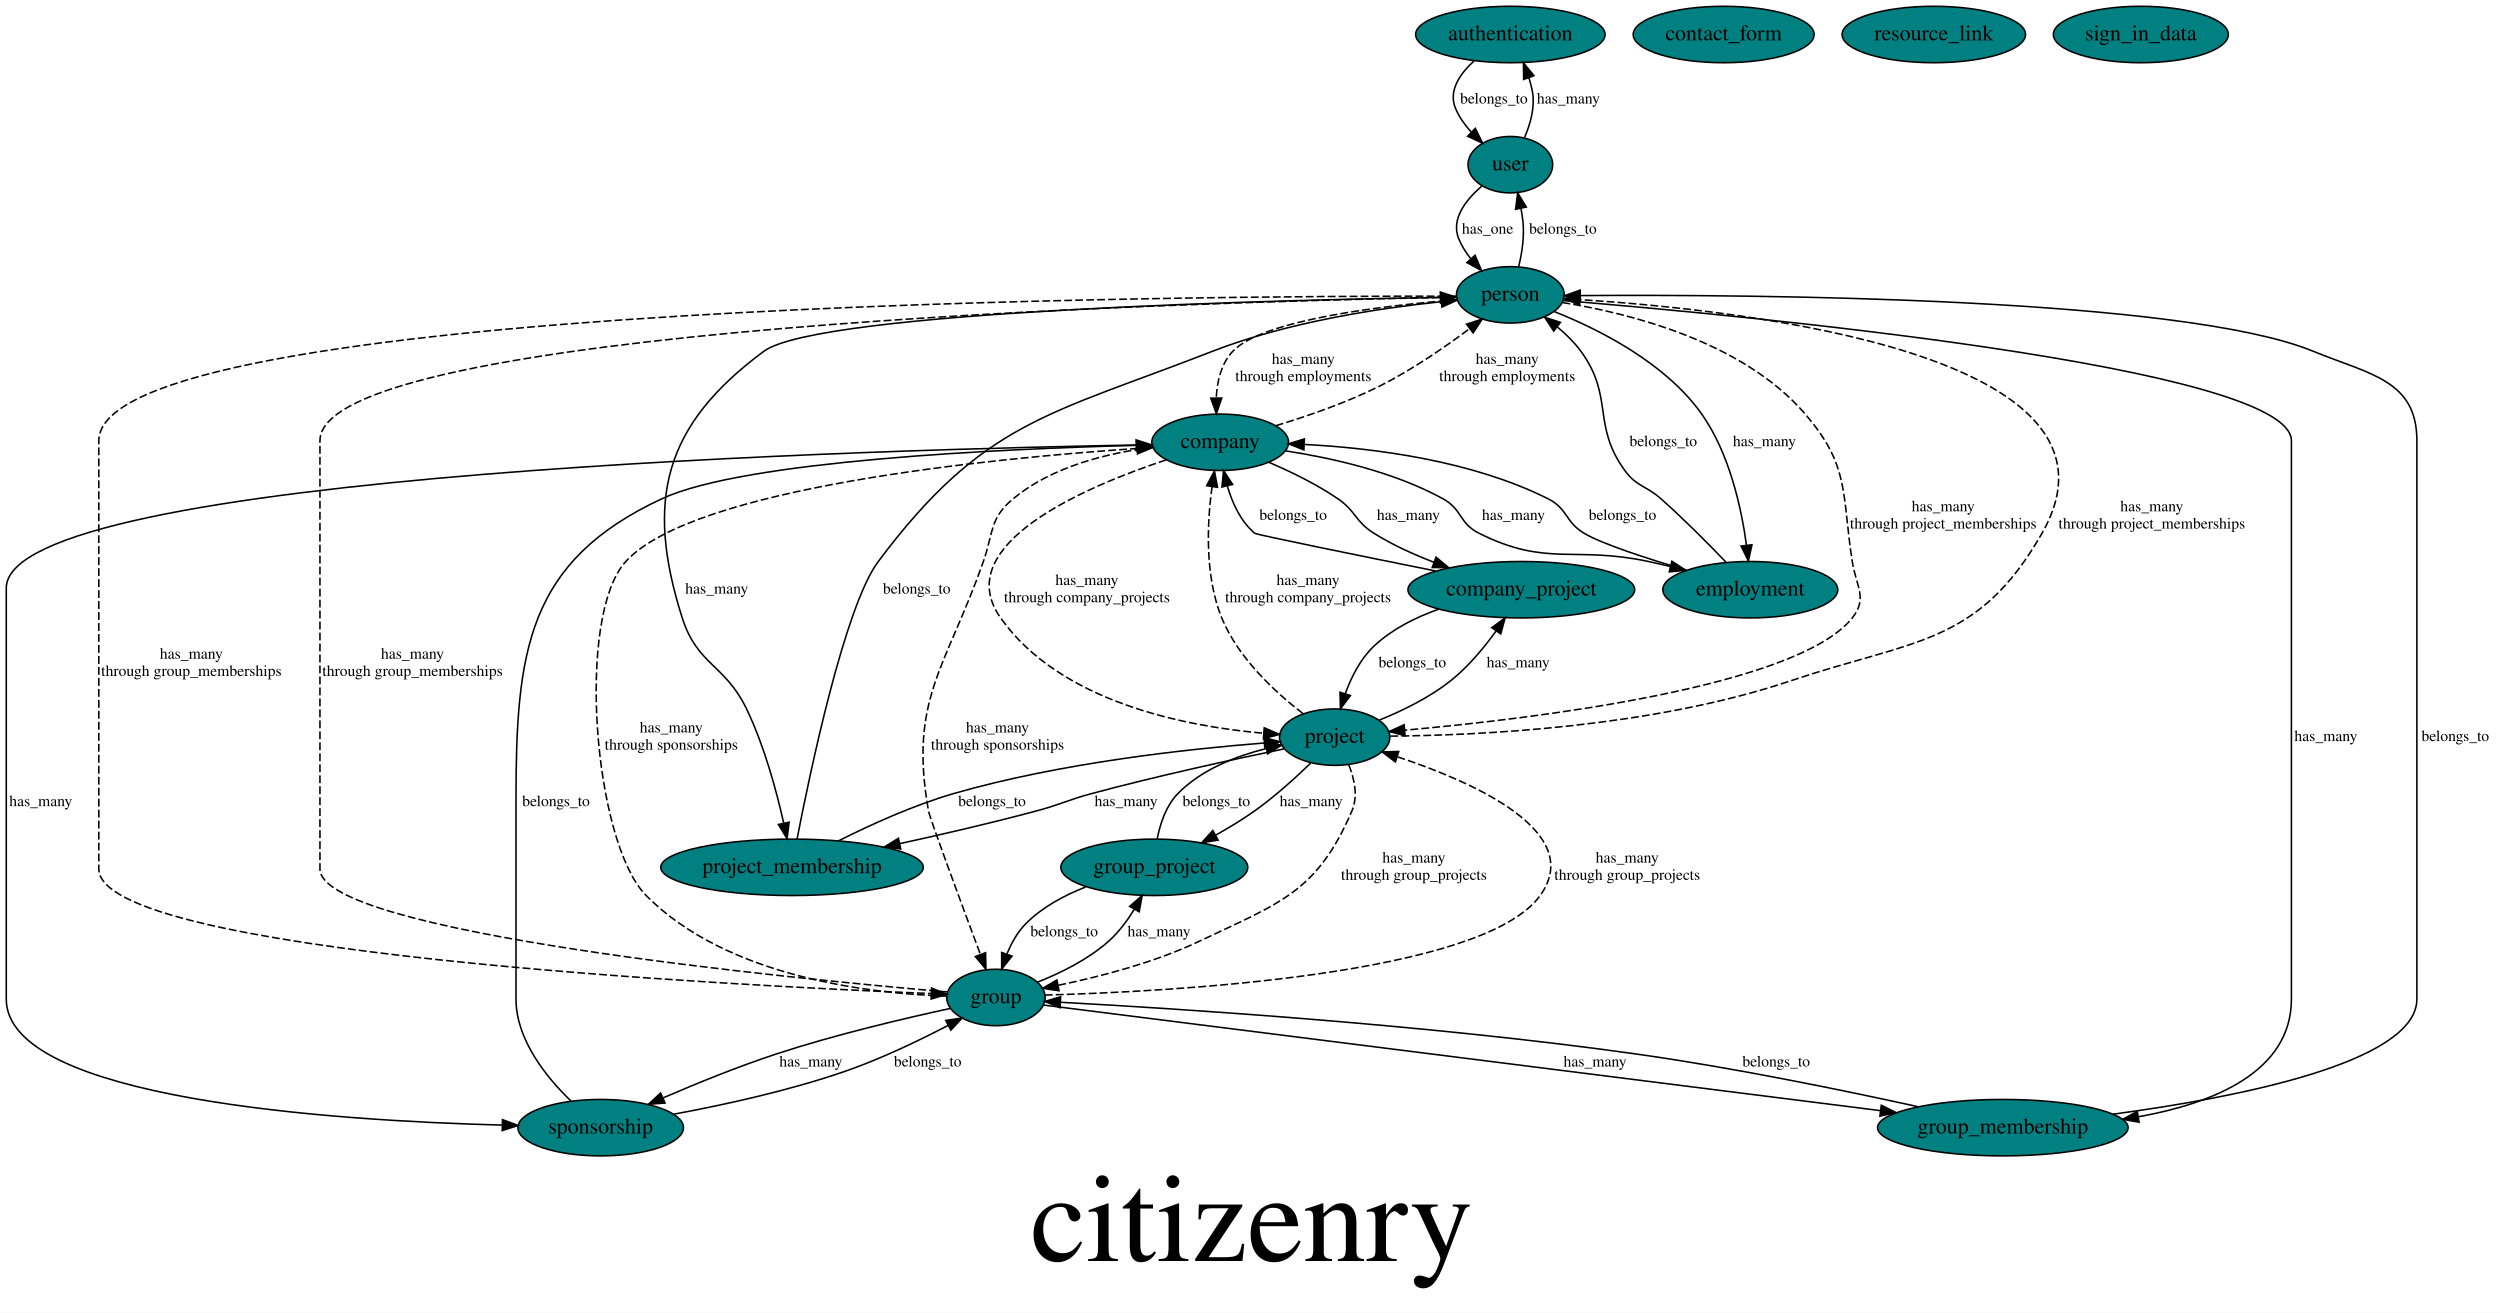
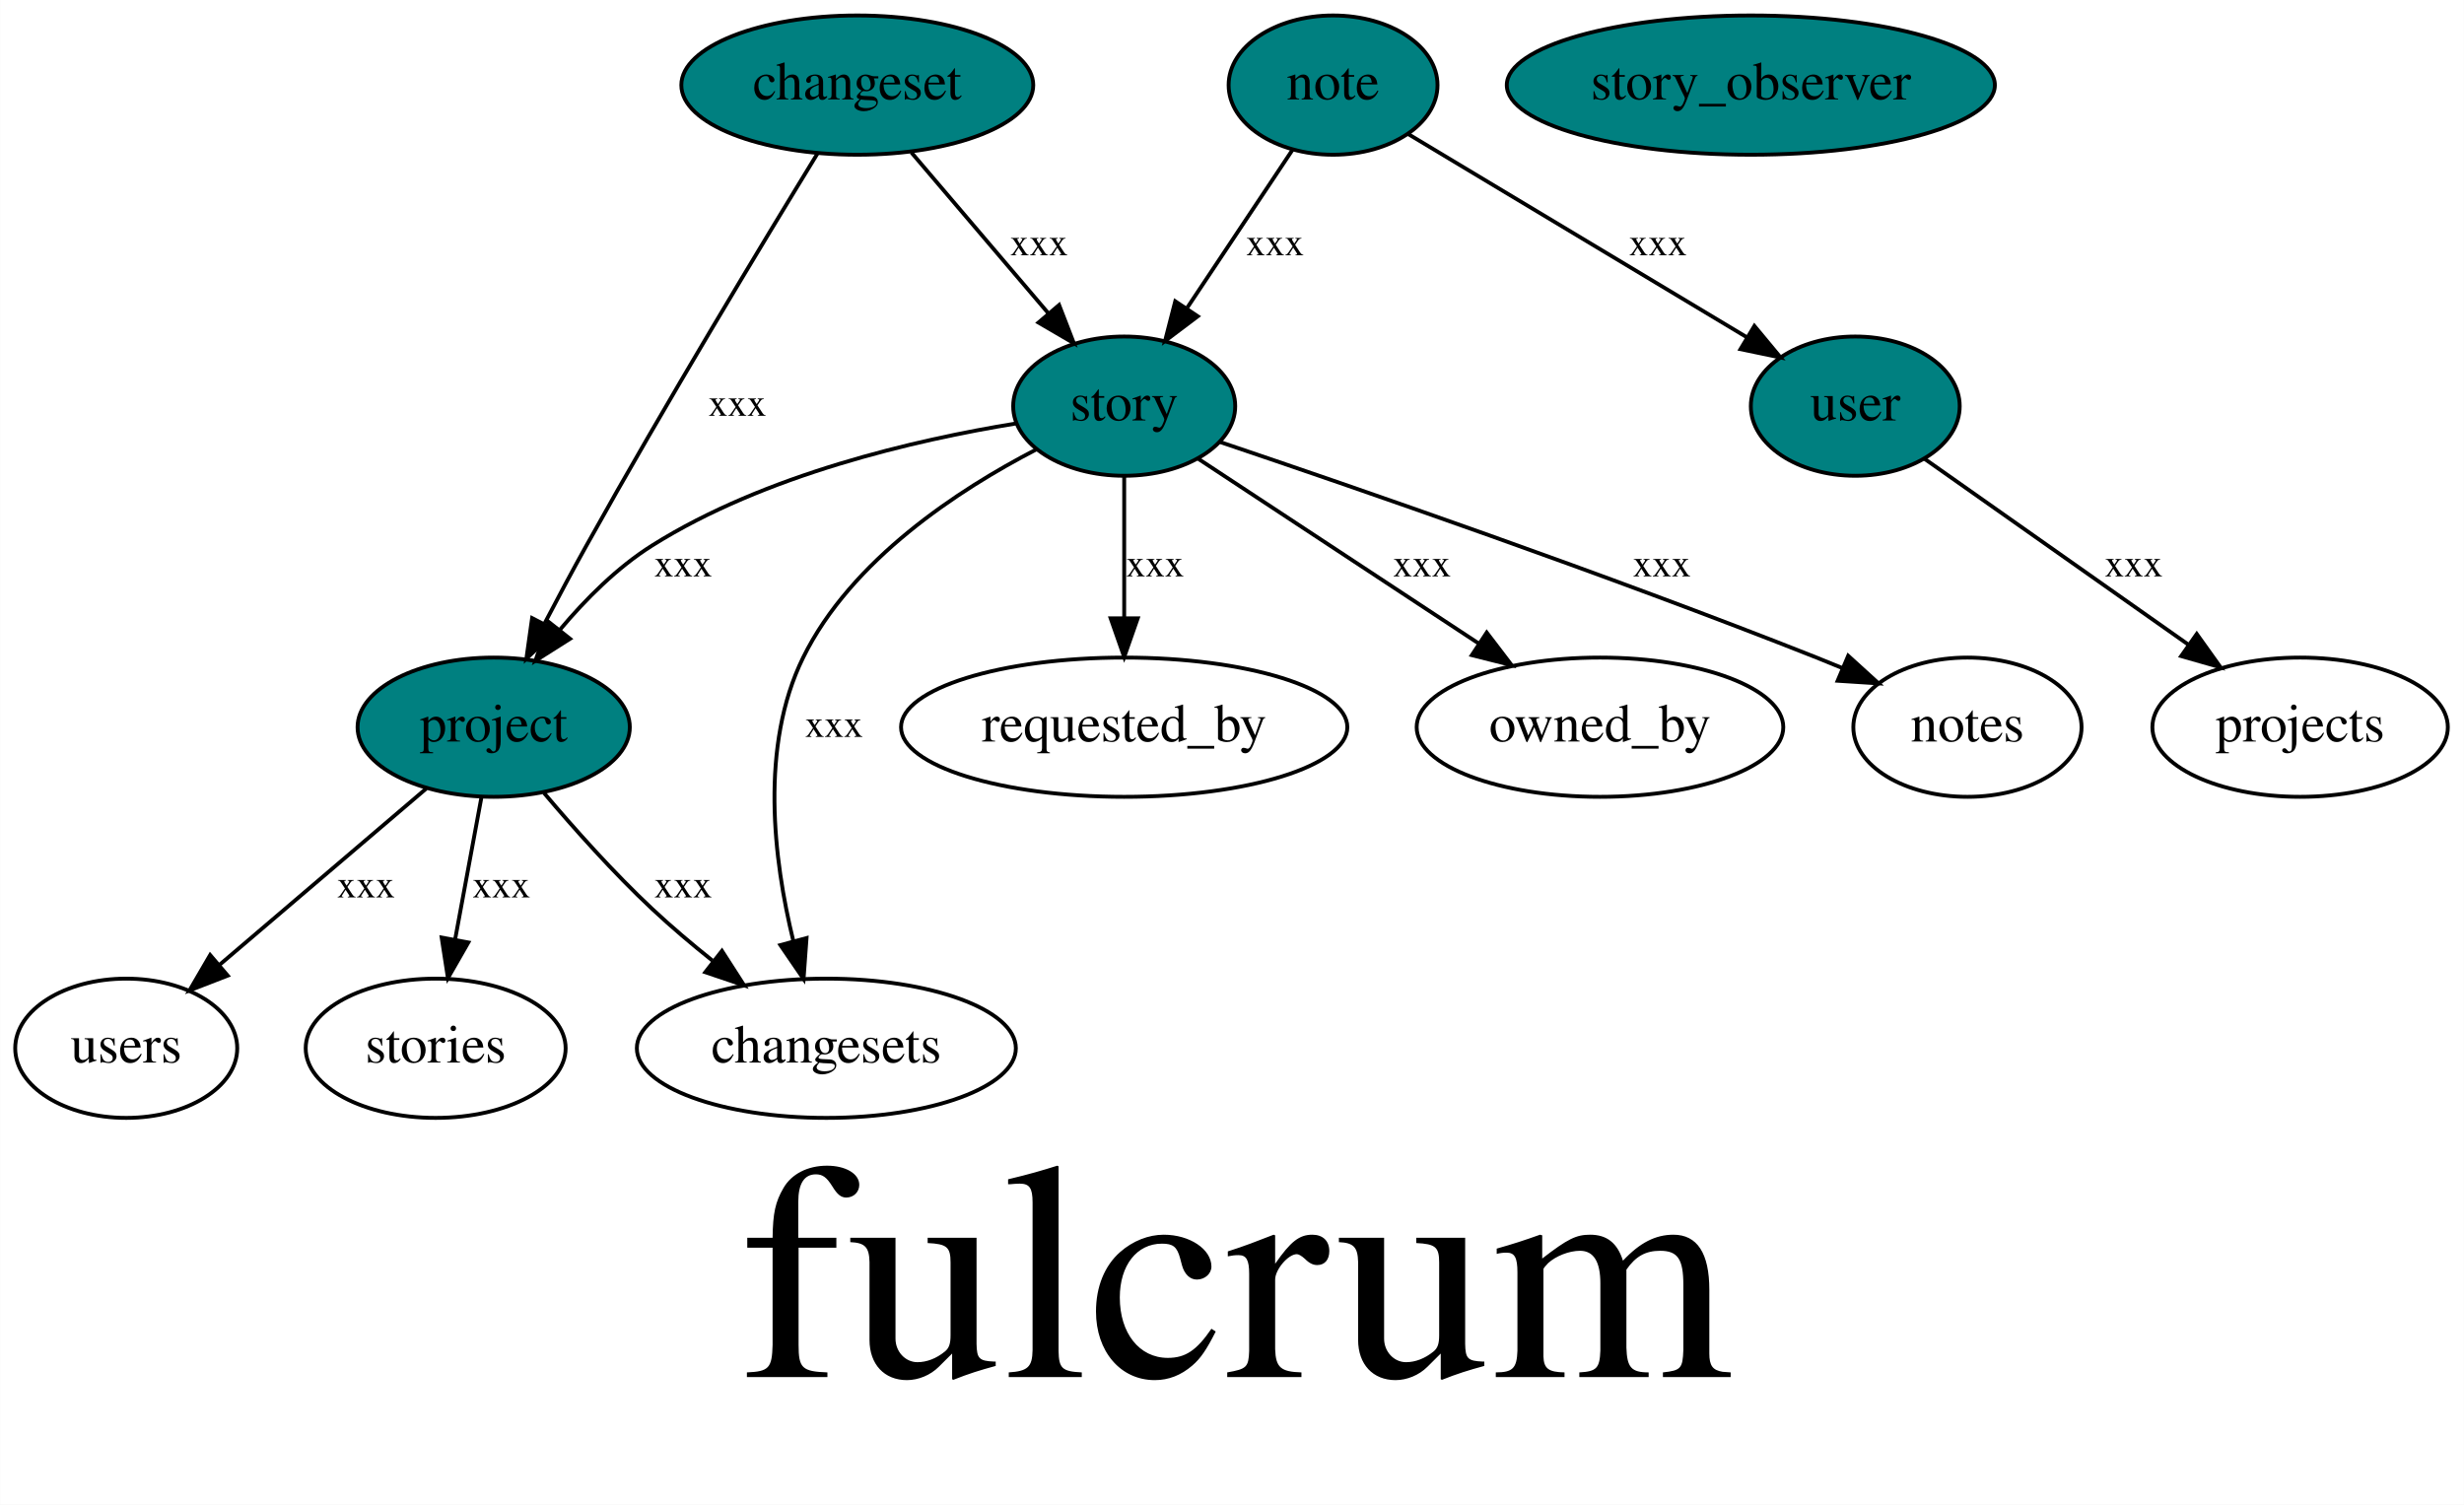
- <svg xmlns="http://www.w3.org/2000/svg" width="1594pt" height="837pt" viewBox="0.00 0.00 1594.00 837.00">
-   <g id="graph0" class="graph" transform="scale(1 1) rotate(0) translate(4 833)">
-     <polygon fill="white" stroke="transparent" points="-4,4 -4,-833 1590,-833 1590,4 -4,4" />
-     <text text-anchor="start" x="649" y="-29" font-family="Times,serif" font-size="14.00"> </text>
-     <text text-anchor="start" x="653" y="-29" font-family="Times,serif" font-size="80.00">citizenry</text>
-     <text text-anchor="start" x="933" y="-29" font-family="Times,serif" font-size="14.00"> </text>
+ <svg xmlns="http://www.w3.org/2000/svg" width="637pt" height="389pt" viewBox="0.00 0.00 636.94 389.00">
+   <g id="graph0" class="graph" transform="scale(1 1) rotate(0) translate(4 385)">
+     <polygon fill="white" stroke="transparent" points="-4,4 -4,-385 632.94,-385 632.94,4 -4,4" />
+     <text text-anchor="start" x="183.47" y="-29" font-family="Times,serif" font-size="14.00"> </text>
+     <text text-anchor="start" x="187.47" y="-29" font-family="Times,serif" font-size="80.00">fulcrum</text>
+     <text text-anchor="start" x="441.47" y="-29" font-family="Times,serif" font-size="14.00"> </text>
    <g id="node1" class="node">
-       <ellipse fill="teal" stroke="black" cx="959" cy="-811" rx="60.39" ry="18" />
-       <text text-anchor="middle" x="959" y="-807.3" font-family="Times,serif" font-size="14.00">authentication</text>
+       <ellipse fill="teal" stroke="black" cx="217.6" cy="-363" rx="45.49" ry="18" />
+       <text text-anchor="middle" x="217.6" y="-359.3" font-family="Times,serif" font-size="14.00">changeset</text>
    </g>
-     <g id="node15" class="node">
-       <ellipse fill="teal" stroke="black" cx="959" cy="-728" rx="27" ry="18" />
-       <text text-anchor="middle" x="959" y="-724.3" font-family="Times,serif" font-size="14.00">user</text>
+     <g id="node3" class="node">
+       <ellipse fill="teal" stroke="black" cx="123.6" cy="-197" rx="35.19" ry="18" />
+       <text text-anchor="middle" x="123.6" y="-193.3" font-family="Times,serif" font-size="14.00">project</text>
    </g>
    <g id="edge1" class="edge">
-       <path fill="none" stroke="black" d="M935.96,-794.27C926.79,-785.93 919.39,-775.13 924,-764 926.32,-758.41 930.01,-753.24 934.15,-748.69" />
-       <polygon fill="black" stroke="black" points="936.65,-751.14 941.36,-741.65 931.76,-746.13 936.65,-751.14" />
-       <text text-anchor="middle" x="948.5" y="-767" font-family="Times,serif" font-size="10.00">belongs_to </text>
+       <path fill="none" stroke="black" d="M207.34,-345.36C193.43,-322.66 168,-280.63 147.6,-244 144,-237.55 140.25,-230.51 136.81,-223.93" />
+       <polygon fill="black" stroke="black" points="139.75,-222 132.05,-214.72 133.53,-225.21 139.75,-222" />
+       <text text-anchor="middle" x="186.6" y="-277.5" font-family="Times,serif" font-size="10.00">xxx</text>
+     </g>
+     <g id="node4" class="node">
+       <ellipse fill="teal" stroke="black" cx="286.6" cy="-280" rx="28.7" ry="18" />
+       <text text-anchor="middle" x="286.6" y="-276.3" font-family="Times,serif" font-size="14.00">story</text>
+     </g>
+     <g id="edge2" class="edge">
+       <path fill="none" stroke="black" d="M231.56,-345.61C241.74,-333.66 255.66,-317.32 266.95,-304.06" />
+       <polygon fill="black" stroke="black" points="269.77,-306.15 273.59,-296.27 264.44,-301.61 269.77,-306.15" />
+       <text text-anchor="middle" x="264.6" y="-319" font-family="Times,serif" font-size="10.00">xxx</text>
    </g>
    <g id="node2" class="node">
-       <ellipse fill="teal" stroke="black" cx="774" cy="-551" rx="43.59" ry="18" />
-       <text text-anchor="middle" x="774" y="-547.3" font-family="Times,serif" font-size="14.00">company</text>
+       <ellipse fill="teal" stroke="black" cx="340.6" cy="-363" rx="27" ry="18" />
+       <text text-anchor="middle" x="340.6" y="-359.3" font-family="Times,serif" font-size="14.00">note</text>
    </g>
-     <g id="node3" class="node">
-       <ellipse fill="teal" stroke="black" cx="966" cy="-457" rx="72.29" ry="18" />
-       <text text-anchor="middle" x="966" y="-453.3" font-family="Times,serif" font-size="14.00">company_project</text>
+     <g id="edge4" class="edge">
+       <path fill="none" stroke="black" d="M330.19,-346.38C322.47,-334.8 311.79,-318.79 302.94,-305.51" />
+       <polygon fill="black" stroke="black" points="305.62,-303.23 297.16,-296.85 299.8,-307.11 305.62,-303.23" />
+       <text text-anchor="middle" x="325.6" y="-319" font-family="Times,serif" font-size="10.00">xxx</text>
    </g>
-     <g id="edge2" class="edge">
-       <path fill="none" stroke="black" d="M805.15,-538.18C819.13,-532.2 835.48,-524.25 849,-515 860.68,-507.01 860.01,-500.51 872,-493 883.76,-485.63 897.3,-479.46 910.38,-474.46" />
-       <polygon fill="black" stroke="black" points="911.59,-477.74 919.78,-471.02 909.19,-471.16 911.59,-477.74" />
-       <text text-anchor="middle" x="894" y="-501.5" font-family="Times,serif" font-size="10.00">has_many </text>
+     <g id="node6" class="node">
+       <ellipse fill="teal" stroke="black" cx="475.6" cy="-280" rx="27" ry="18" />
+       <text text-anchor="middle" x="475.6" y="-276.3" font-family="Times,serif" font-size="14.00">user</text>
+     </g>
+     <g id="edge3" class="edge">
+       <path fill="none" stroke="black" d="M359.94,-350.39C382.9,-336.62 421.36,-313.54 447.57,-297.81" />
+       <polygon fill="black" stroke="black" points="449.52,-300.73 456.29,-292.58 445.92,-294.73 449.52,-300.73" />
+       <text text-anchor="middle" x="424.6" y="-319" font-family="Times,serif" font-size="10.00">xxx</text>
+     </g>
+     <g id="node7" class="node">
+       <ellipse fill="none" stroke="black" cx="28.6" cy="-114" rx="28.7" ry="18" />
+       <text text-anchor="middle" x="28.6" y="-110.3" font-family="Times,serif" font-size="14.00">users</text>
+     </g>
+     <g id="edge5" class="edge">
+       <path fill="none" stroke="black" d="M106.17,-181.14C91.17,-168.35 69.36,-149.75 52.68,-135.53" />
+       <polygon fill="black" stroke="black" points="54.84,-132.78 44.96,-128.95 50.3,-138.1 54.84,-132.78" />
+       <text text-anchor="middle" x="90.6" y="-153" font-family="Times,serif" font-size="10.00">xxx</text>
+     </g>
+     <g id="node8" class="node">
+       <ellipse fill="none" stroke="black" cx="108.6" cy="-114" rx="33.6" ry="18" />
+       <text text-anchor="middle" x="108.6" y="-110.3" font-family="Times,serif" font-size="14.00">stories</text>
+     </g>
+     <g id="edge6" class="edge">
+       <path fill="none" stroke="black" d="M120.42,-178.82C118.45,-168.19 115.88,-154.31 113.64,-142.2" />
+       <polygon fill="black" stroke="black" points="117.04,-141.35 111.77,-132.15 110.15,-142.62 117.04,-141.35" />
+       <text text-anchor="middle" x="125.6" y="-153" font-family="Times,serif" font-size="10.00">xxx</text>
+     </g>
+     <g id="node9" class="node">
+       <ellipse fill="none" stroke="black" cx="209.6" cy="-114" rx="48.99" ry="18" />
+       <text text-anchor="middle" x="209.6" y="-110.3" font-family="Times,serif" font-size="14.00">changesets</text>
+     </g>
+     <g id="edge7" class="edge">
+       <path fill="none" stroke="black" d="M136.6,-180.01C144.35,-170.85 154.6,-159.35 164.6,-150 169.44,-145.47 174.82,-140.92 180.14,-136.67" />
+       <polygon fill="black" stroke="black" points="182.61,-139.18 188.34,-130.27 178.3,-133.66 182.61,-139.18" />
+       <text text-anchor="middle" x="172.6" y="-153" font-family="Times,serif" font-size="10.00">xxx</text>
+     </g>
+     <g id="edge8" class="edge">
+       <path fill="none" stroke="black" d="M258.62,-275.52C232.64,-271.29 193.7,-262.29 164.6,-244 155.59,-238.34 147.39,-230.13 140.74,-222.22" />
+       <polygon fill="black" stroke="black" points="143.34,-219.86 134.39,-214.19 137.84,-224.2 143.34,-219.86" />
+       <text text-anchor="middle" x="172.6" y="-236" font-family="Times,serif" font-size="10.00">xxx</text>
+     </g>
+     <g id="edge11" class="edge">
+       <path fill="none" stroke="black" d="M263.84,-268.79C243.84,-258.43 216.04,-240.31 203.6,-215 192.37,-192.17 195.93,-162.78 201.05,-141.78" />
+       <polygon fill="black" stroke="black" points="204.48,-142.49 203.71,-131.93 197.72,-140.67 204.48,-142.49" />
+       <text text-anchor="middle" x="211.6" y="-194.5" font-family="Times,serif" font-size="10.00">xxx</text>
+     </g>
+     <g id="node10" class="node">
+       <ellipse fill="none" stroke="black" cx="286.6" cy="-197" rx="57.69" ry="18" />
+       <text text-anchor="middle" x="286.6" y="-193.3" font-family="Times,serif" font-size="14.00">requested_by</text>
+     </g>
+     <g id="edge9" class="edge">
+       <path fill="none" stroke="black" d="M286.6,-261.82C286.6,-251.19 286.6,-237.31 286.6,-225.2" />
+       <polygon fill="black" stroke="black" points="290.1,-225.15 286.6,-215.15 283.1,-225.15 290.1,-225.15" />
+       <text text-anchor="middle" x="294.6" y="-236" font-family="Times,serif" font-size="10.00">xxx</text>
+     </g>
+     <g id="node11" class="node">
+       <ellipse fill="none" stroke="black" cx="409.6" cy="-197" rx="47.39" ry="18" />
+       <text text-anchor="middle" x="409.6" y="-193.3" font-family="Times,serif" font-size="14.00">owned_by</text>
+     </g>
+     <g id="edge10" class="edge">
+       <path fill="none" stroke="black" d="M305.82,-266.34C325.23,-253.56 355.53,-233.6 378.39,-218.55" />
+       <polygon fill="black" stroke="black" points="380.32,-221.47 386.75,-213.05 376.47,-215.62 380.32,-221.47" />
+       <text text-anchor="middle" x="363.6" y="-236" font-family="Times,serif" font-size="10.00">xxx</text>
+     </g>
+     <g id="node12" class="node">
+       <ellipse fill="none" stroke="black" cx="504.6" cy="-197" rx="29.5" ry="18" />
+       <text text-anchor="middle" x="504.6" y="-193.3" font-family="Times,serif" font-size="14.00">notes</text>
+     </g>
+     <g id="edge12" class="edge">
+       <path fill="none" stroke="black" d="M311.41,-270.72C346.14,-259 411.14,-236.58 465.6,-215 467.8,-214.13 470.06,-213.21 472.33,-212.26" />
+       <polygon fill="black" stroke="black" points="473.77,-215.46 481.61,-208.33 471.04,-209.01 473.77,-215.46" />
+       <text text-anchor="middle" x="425.6" y="-236" font-family="Times,serif" font-size="10.00">xxx</text>
    </g>
    <g id="node5" class="node">
-       <ellipse fill="teal" stroke="black" cx="1112" cy="-457" rx="55.79" ry="18" />
-       <text text-anchor="middle" x="1112" y="-453.3" font-family="Times,serif" font-size="14.00">employment</text>
+       <ellipse fill="teal" stroke="black" cx="448.6" cy="-363" rx="63.09" ry="18" />
+       <text text-anchor="middle" x="448.6" y="-359.3" font-family="Times,serif" font-size="14.00">story_observer</text>
    </g>
-     <g id="edge6" class="edge">
-       <path fill="none" stroke="black" d="M815.54,-545.55C845.02,-541.04 884.73,-532.18 916,-515 928.4,-508.19 926.35,-499.33 939,-493 982.51,-471.22 999.41,-485.17 1047,-475 1051.61,-474.02 1056.38,-472.92 1061.14,-471.77" />
-       <polygon fill="black" stroke="black" points="1062.01,-475.16 1070.87,-469.36 1060.32,-468.37 1062.01,-475.16" />
-       <text text-anchor="middle" x="961" y="-501.5" font-family="Times,serif" font-size="10.00">has_many </text>
-     </g>
-     <g id="node6" class="node">
-       <ellipse fill="teal" stroke="black" cx="631" cy="-197" rx="31.4" ry="18" />
-       <text text-anchor="middle" x="631" y="-193.3" font-family="Times,serif" font-size="14.00">group</text>
-     </g>
-     <g id="edge5" class="edge">
-       <path fill="none" stroke="black" stroke-dasharray="5,2" d="M731.14,-547.8C703.03,-544.32 666.98,-535.76 642,-515 626.86,-502.42 629.52,-493.57 623,-475 599.02,-406.73 575.42,-387.26 588,-316 588.83,-311.31 608.6,-257.94 621.04,-224.61" />
-       <polygon fill="black" stroke="black" points="624.41,-225.57 624.64,-214.98 617.86,-223.12 624.41,-225.57" />
-       <text text-anchor="middle" x="632" y="-366" font-family="Times,serif" font-size="10.00">has_many </text>
-       <text text-anchor="middle" x="632" y="-355" font-family="Times,serif" font-size="10.00">through sponsorships</text>
-     </g>
-     <g id="node9" class="node">
-       <ellipse fill="teal" stroke="black" cx="959" cy="-645" rx="34.39" ry="18" />
-       <text text-anchor="middle" x="959" y="-641.3" font-family="Times,serif" font-size="14.00">person</text>
-     </g>
-     <g id="edge7" class="edge">
-       <path fill="none" stroke="black" stroke-dasharray="5,2" d="M809.42,-561.56C829.49,-567.62 854.76,-576.31 876,-587 896.16,-597.14 917.09,-611.55 932.89,-623.34" />
-       <polygon fill="black" stroke="black" points="931.03,-626.32 941.11,-629.58 935.26,-620.75 931.03,-626.32" />
-       <text text-anchor="middle" x="957" y="-601" font-family="Times,serif" font-size="10.00">has_many </text>
-       <text text-anchor="middle" x="957" y="-590" font-family="Times,serif" font-size="10.00">through employments</text>
-     </g>
-     <g id="node10" class="node">
-       <ellipse fill="teal" stroke="black" cx="847" cy="-363" rx="35.19" ry="18" />
-       <text text-anchor="middle" x="847" y="-359.3" font-family="Times,serif" font-size="14.00">project</text>
-     </g>
-     <g id="edge3" class="edge">
-       <path fill="none" stroke="black" stroke-dasharray="5,2" d="M739.6,-539.79C688.24,-522.74 600.93,-485.71 634,-439 671.94,-385.42 751.39,-369.84 801.8,-365.48" />
-       <polygon fill="black" stroke="black" points="802.08,-368.97 811.79,-364.73 801.55,-361.99 802.08,-368.97" />
-       <text text-anchor="middle" x="689" y="-460" font-family="Times,serif" font-size="10.00">has_many </text>
-       <text text-anchor="middle" x="689" y="-449" font-family="Times,serif" font-size="10.00">through company_projects</text>
-     </g>
-     <g id="node14" class="node">
-       <ellipse fill="teal" stroke="black" cx="379" cy="-114" rx="52.79" ry="18" />
-       <text text-anchor="middle" x="379" y="-110.3" font-family="Times,serif" font-size="14.00">sponsorship</text>
-     </g>
-     <g id="edge4" class="edge">
-       <path fill="none" stroke="black" d="M730.45,-549.44C567.08,-546.76 0,-532.13 0,-458 0,-458 0,-458 0,-196 0,-132.12 208.49,-118.44 316.2,-115.64" />
-       <polygon fill="black" stroke="black" points="316.39,-119.13 326.3,-115.4 316.22,-112.13 316.39,-119.13" />
-       <text text-anchor="middle" x="22" y="-319" font-family="Times,serif" font-size="10.00">has_many </text>
-     </g>
-     <g id="edge9" class="edge">
-       <path fill="none" stroke="black" d="M911.3,-468.94C862.03,-478.85 797.14,-492.04 796,-493 787.04,-500.59 781.72,-512.26 778.56,-523.07" />
-       <polygon fill="black" stroke="black" points="775.11,-522.47 776.15,-533.02 781.91,-524.12 775.11,-522.47" />
-       <text text-anchor="middle" x="820.5" y="-501.5" font-family="Times,serif" font-size="10.00">belongs_to </text>
-     </g>
-     <g id="edge8" class="edge">
-       <path fill="none" stroke="black" d="M913.06,-444.51C898.39,-439.28 883.39,-431.76 872,-421 863.43,-412.9 857.62,-401.35 853.78,-390.76" />
-       <polygon fill="black" stroke="black" points="857.05,-389.51 850.67,-381.05 850.39,-391.64 857.05,-389.51" />
-       <text text-anchor="middle" x="896.5" y="-407.5" font-family="Times,serif" font-size="10.00">belongs_to </text>
-     </g>
-     <g id="node4" class="node">
-       <ellipse fill="teal" stroke="black" cx="1095" cy="-811" rx="57.69" ry="18" />
-       <text text-anchor="middle" x="1095" y="-807.3" font-family="Times,serif" font-size="14.00">contact_form</text>
-     </g>
-     <g id="edge11" class="edge">
-       <path fill="none" stroke="black" d="M1071.41,-469.39C1046.51,-476.76 1017.3,-486.21 1006,-493 993.87,-500.29 995.65,-508.66 983,-515 934.13,-539.49 871.58,-547.34 827.69,-549.62" />
-       <polygon fill="black" stroke="black" points="827.35,-546.13 817.52,-550.07 827.66,-553.13 827.35,-546.13" />
-       <text text-anchor="middle" x="1030.5" y="-501.5" font-family="Times,serif" font-size="10.00">belongs_to </text>
-     </g>
-     <g id="edge10" class="edge">
-       <path fill="none" stroke="black" d="M1096.53,-474.5C1085.34,-486.18 1069.67,-502.01 1055,-515 1045.28,-523.61 1039.65,-522.51 1032,-533 1010.8,-562.09 1025.25,-579.94 1004,-609 999.84,-614.69 994.51,-619.92 988.99,-624.51" />
-       <polygon fill="black" stroke="black" points="986.66,-621.89 980.87,-630.76 990.93,-627.44 986.66,-621.89" />
-       <text text-anchor="middle" x="1056.5" y="-548.5" font-family="Times,serif" font-size="10.00">belongs_to </text>
-     </g>
-     <g id="edge17" class="edge">
-       <path fill="none" stroke="black" stroke-dasharray="5,2" d="M599.6,-197.87C551.54,-199.44 459.88,-209.64 408,-262 374.62,-295.69 363,-440 395,-475 438.14,-522.18 627.14,-540.68 720.89,-547.05" />
-       <polygon fill="black" stroke="black" points="720.81,-550.56 731.01,-547.72 721.27,-543.57 720.81,-550.56" />
-       <text text-anchor="middle" x="424" y="-366" font-family="Times,serif" font-size="10.00">has_many </text>
-       <text text-anchor="middle" x="424" y="-355" font-family="Times,serif" font-size="10.00">through sponsorships</text>
-     </g>
-     <g id="node7" class="node">
-       <ellipse fill="teal" stroke="black" cx="1273" cy="-114" rx="79.89" ry="18" />
-       <text text-anchor="middle" x="1273" y="-110.3" font-family="Times,serif" font-size="14.00">group_membership</text>
-     </g>
-     <g id="edge14" class="edge">
-       <path fill="none" stroke="black" d="M661.1,-192.2C756.25,-180.2 1052.57,-142.81 1195.01,-124.84" />
-       <polygon fill="black" stroke="black" points="1195.51,-128.3 1204.99,-123.58 1194.63,-121.36 1195.51,-128.3" />
-       <text text-anchor="middle" x="1013" y="-153" font-family="Times,serif" font-size="10.00">has_many </text>
-     </g>
-     <g id="node8" class="node">
-       <ellipse fill="teal" stroke="black" cx="732" cy="-280" rx="59.59" ry="18" />
-       <text text-anchor="middle" x="732" y="-276.3" font-family="Times,serif" font-size="14.00">group_project</text>
-     </g>
-     <g id="edge12" class="edge">
-       <path fill="none" stroke="black" d="M657.41,-206.73C672.03,-212.52 689.85,-221.22 703,-233 709.33,-238.67 714.79,-246.04 719.22,-253.21" />
-       <polygon fill="black" stroke="black" points="716.26,-255.09 724.25,-262.05 722.34,-251.63 716.26,-255.09" />
-       <text text-anchor="middle" x="735" y="-236" font-family="Times,serif" font-size="10.00">has_many </text>
-     </g>
-     <g id="edge15" class="edge">
-       <path fill="none" stroke="black" stroke-dasharray="5,2" d="M600.35,-200.51C501.88,-208.96 200,-238.22 200,-279 200,-552 200,-552 200,-552 200,-624.41 751.45,-640.22 914.26,-643.31" />
-       <polygon fill="black" stroke="black" points="914.35,-646.81 924.42,-643.5 914.48,-639.81 914.35,-646.81" />
-       <text text-anchor="middle" x="259" y="-413" font-family="Times,serif" font-size="10.00">has_many </text>
-       <text text-anchor="middle" x="259" y="-402" font-family="Times,serif" font-size="10.00">through group_memberships</text>
+     <g id="node13" class="node">
+       <ellipse fill="none" stroke="black" cx="590.6" cy="-197" rx="38.19" ry="18" />
+       <text text-anchor="middle" x="590.6" y="-193.3" font-family="Times,serif" font-size="14.00">projects</text>
    </g>
    <g id="edge13" class="edge">
-       <path fill="none" stroke="black" stroke-dasharray="5,2" d="M662.17,-198.54C740.37,-200.64 941.24,-211 978,-262 1007.27,-302.61 935.35,-334.42 886.88,-350.49" />
-       <polygon fill="black" stroke="black" points="885.69,-347.19 877.24,-353.58 887.83,-353.86 885.69,-347.19" />
-       <text text-anchor="middle" x="1033.5" y="-283" font-family="Times,serif" font-size="10.00">has_many </text>
-       <text text-anchor="middle" x="1033.5" y="-272" font-family="Times,serif" font-size="10.00">through group_projects</text>
-     </g>
-     <g id="edge16" class="edge">
-       <path fill="none" stroke="black" d="M601.96,-190.03C573.4,-183.86 528.73,-173.39 491,-161 466.58,-152.98 439.94,-142.13 418.77,-132.98" />
-       <polygon fill="black" stroke="black" points="420.02,-129.7 409.45,-128.91 417.21,-136.12 420.02,-129.7" />
-       <text text-anchor="middle" x="513" y="-153" font-family="Times,serif" font-size="10.00">has_many </text>
-     </g>
-     <g id="edge18" class="edge">
-       <path fill="none" stroke="black" d="M1218.91,-127.37C1171.66,-137.75 1101.11,-152.26 1039,-161 905.64,-179.77 746.24,-189.93 672.36,-193.94" />
-       <polygon fill="black" stroke="black" points="671.89,-190.46 662.1,-194.49 672.27,-197.45 671.89,-190.46" />
-       <text text-anchor="middle" x="1128.5" y="-153" font-family="Times,serif" font-size="10.00">belongs_to </text>
-     </g>
-     <g id="edge19" class="edge">
-       <path fill="none" stroke="black" d="M1343.4,-122.62C1421.61,-133.1 1537,-155.43 1537,-196 1537,-552 1537,-552 1537,-552 1537,-590.76 1506.84,-594.25 1471,-609 1387.07,-643.53 1112.5,-645.27 1003.84,-644.54" />
-       <polygon fill="black" stroke="black" points="1003.58,-641.04 993.55,-644.46 1003.53,-648.04 1003.58,-641.04" />
-       <text text-anchor="middle" x="1561.5" y="-360.5" font-family="Times,serif" font-size="10.00">belongs_to </text>
-     </g>
-     <g id="edge21" class="edge">
-       <path fill="none" stroke="black" d="M688.19,-267.46C674.59,-262.13 660.45,-254.57 650,-244 644.78,-238.71 640.92,-231.79 638.1,-224.92" />
-       <polygon fill="black" stroke="black" points="641.27,-223.39 634.67,-215.1 634.66,-225.7 641.27,-223.39" />
-       <text text-anchor="middle" x="674.5" y="-236" font-family="Times,serif" font-size="10.00">belongs_to </text>
-     </g>
-     <g id="edge20" class="edge">
-       <path fill="none" stroke="black" d="M733.86,-298.24C735.73,-307.82 739.48,-319.32 747,-327 761.9,-342.22 783.79,-350.84 803.29,-355.7" />
-       <polygon fill="black" stroke="black" points="802.69,-359.16 813.22,-357.92 804.22,-352.33 802.69,-359.16" />
-       <text text-anchor="middle" x="771.5" y="-319" font-family="Times,serif" font-size="10.00">belongs_to </text>
-     </g>
-     <g id="edge28" class="edge">
-       <path fill="none" stroke="black" stroke-dasharray="5,2" d="M925.05,-641.87C879.25,-638.26 801.16,-629.26 782,-609 774.58,-601.16 772,-589.79 771.49,-579.26" />
-       <polygon fill="black" stroke="black" points="774.99,-579.21 771.58,-569.18 768,-579.15 774.99,-579.21" />
-       <text text-anchor="middle" x="827" y="-601" font-family="Times,serif" font-size="10.00">has_many </text>
-       <text text-anchor="middle" x="827" y="-590" font-family="Times,serif" font-size="10.00">through employments</text>
-     </g>
-     <g id="edge27" class="edge">
-       <path fill="none" stroke="black" d="M986.86,-634.39C1015.06,-623.18 1057.74,-601.88 1081,-569 1098.63,-544.07 1106.26,-509.41 1109.54,-485.49" />
-       <polygon fill="black" stroke="black" points="1113.05,-485.67 1110.77,-475.32 1106.1,-484.83 1113.05,-485.67" />
-       <text text-anchor="middle" x="1121" y="-548.5" font-family="Times,serif" font-size="10.00">has_many </text>
-     </g>
-     <g id="edge26" class="edge">
-       <path fill="none" stroke="black" stroke-dasharray="5,2" d="M924.54,-644.16C759.65,-644.5 59,-640.69 59,-552 59,-552 59,-552 59,-279 59,-225.35 458.54,-204.8 589.78,-199.5" />
-       <polygon fill="black" stroke="black" points="589.99,-202.99 599.84,-199.1 589.71,-196 589.99,-202.99" />
-       <text text-anchor="middle" x="118" y="-413" font-family="Times,serif" font-size="10.00">has_many </text>
-       <text text-anchor="middle" x="118" y="-402" font-family="Times,serif" font-size="10.00">through group_memberships</text>
-     </g>
-     <g id="edge25" class="edge">
-       <path fill="none" stroke="black" d="M992.84,-641.35C1104.92,-632.1 1457,-599.31 1457,-552 1457,-552 1457,-552 1457,-196 1457,-149.57 1407.31,-129.52 1359.57,-120.97" />
-       <polygon fill="black" stroke="black" points="1359.87,-117.47 1349.43,-119.32 1358.74,-124.38 1359.87,-117.47" />
-       <text text-anchor="middle" x="1479" y="-360.5" font-family="Times,serif" font-size="10.00">has_many </text>
-     </g>
-     <g id="edge24" class="edge">
-       <path fill="none" stroke="black" stroke-dasharray="5,2" d="M992.23,-640.11C1034.6,-633.34 1107.12,-615.35 1147,-569 1175.6,-535.76 1170.25,-518.33 1177,-475 1179.46,-459.19 1186.98,-451.5 1177,-439 1141.76,-394.86 973.3,-374.71 891.61,-367.42" />
-       <polygon fill="black" stroke="black" points="891.89,-363.93 881.62,-366.56 891.28,-370.91 891.89,-363.93" />
-       <text text-anchor="middle" x="1235" y="-507" font-family="Times,serif" font-size="10.00">has_many </text>
-       <text text-anchor="middle" x="1235" y="-496" font-family="Times,serif" font-size="10.00">through project_memberships</text>
-     </g>
-     <g id="node11" class="node">
-       <ellipse fill="teal" stroke="black" cx="501" cy="-280" rx="83.69" ry="18" />
-       <text text-anchor="middle" x="501" y="-276.3" font-family="Times,serif" font-size="14.00">project_membership</text>
-     </g>
-     <g id="edge23" class="edge">
-       <path fill="none" stroke="black" d="M924.41,-643.56C820.86,-641.97 518.26,-635.09 483,-609 419.48,-562 407.07,-514.3 431,-439 440.56,-408.91 458.3,-409.44 472,-381 483.29,-357.56 491.05,-328.87 495.68,-308.24" />
-       <polygon fill="black" stroke="black" points="499.15,-308.77 497.82,-298.26 492.3,-307.31 499.15,-308.77" />
-       <text text-anchor="middle" x="453" y="-454.5" font-family="Times,serif" font-size="10.00">has_many </text>
-     </g>
-     <g id="edge22" class="edge">
-       <path fill="none" stroke="black" d="M964.3,-662.97C966.4,-671.62 968.09,-682.33 967,-692 966.7,-694.69 966.26,-697.48 965.76,-700.26" />
-       <polygon fill="black" stroke="black" points="962.33,-699.53 963.68,-710.04 969.18,-700.99 962.33,-699.53" />
-       <text text-anchor="middle" x="992.5" y="-684" font-family="Times,serif" font-size="10.00">belongs_to </text>
-     </g>
-     <g id="edge32" class="edge">
-       <path fill="none" stroke="black" stroke-dasharray="5,2" d="M826.81,-377.97C809.42,-391.35 785.49,-413.26 775,-439 764.07,-465.81 765.63,-499.37 768.77,-522.53" />
-       <polygon fill="black" stroke="black" points="765.36,-523.34 770.35,-532.69 772.27,-522.27 765.36,-523.34" />
-       <text text-anchor="middle" x="830" y="-460" font-family="Times,serif" font-size="10.00">has_many </text>
-       <text text-anchor="middle" x="830" y="-449" font-family="Times,serif" font-size="10.00">through company_projects</text>
-     </g>
-     <g id="edge31" class="edge">
-       <path fill="none" stroke="black" d="M875.45,-373.86C889.99,-379.75 907.43,-388.2 921,-399 932.13,-407.86 942.19,-419.98 949.96,-430.77" />
-       <polygon fill="black" stroke="black" points="947.12,-432.81 955.68,-439.05 952.88,-428.83 947.12,-432.81" />
-       <text text-anchor="middle" x="964" y="-407.5" font-family="Times,serif" font-size="10.00">has_many </text>
-     </g>
-     <g id="edge34" class="edge">
-       <path fill="none" stroke="black" stroke-dasharray="5,2" d="M855.97,-345.38C859.57,-336.44 862.02,-325.35 858,-316 835.58,-263.88 812.21,-257.43 761,-233 732.23,-219.27 697.21,-210.24 670.77,-204.79" />
-       <polygon fill="black" stroke="black" points="671.22,-201.31 660.73,-202.81 669.87,-208.18 671.22,-201.31" />
-       <text text-anchor="middle" x="897.5" y="-283" font-family="Times,serif" font-size="10.00">has_many </text>
-       <text text-anchor="middle" x="897.5" y="-272" font-family="Times,serif" font-size="10.00">through group_projects</text>
-     </g>
-     <g id="edge33" class="edge">
-       <path fill="none" stroke="black" d="M831.73,-346.49C821.99,-337.05 808.84,-325.11 796,-316 788.26,-310.51 779.58,-305.24 771.15,-300.52" />
-       <polygon fill="black" stroke="black" points="772.64,-297.34 762.18,-295.64 769.29,-303.49 772.64,-297.34" />
-       <text text-anchor="middle" x="832" y="-319" font-family="Times,serif" font-size="10.00">has_many </text>
-     </g>
-     <g id="edge30" class="edge">
-       <path fill="none" stroke="black" stroke-dasharray="5,2" d="M882.51,-363.65C938.37,-364.11 1049.53,-369.15 1138,-399 1216.15,-425.37 1257.03,-421.42 1298,-493 1363.27,-607.05 1109.36,-635.22 1003.42,-641.96" />
-       <polygon fill="black" stroke="black" points="1003.12,-638.47 993.35,-642.56 1003.54,-645.46 1003.12,-638.47" />
-       <text text-anchor="middle" x="1368" y="-507" font-family="Times,serif" font-size="10.00">has_many </text>
-       <text text-anchor="middle" x="1368" y="-496" font-family="Times,serif" font-size="10.00">through project_memberships</text>
-     </g>
-     <g id="edge29" class="edge">
-       <path fill="none" stroke="black" d="M814.75,-355.53C783.26,-349.02 734.09,-338.34 692,-327 676.26,-322.76 672.75,-320.23 657,-316 628.59,-308.36 596.97,-301.05 569.66,-295.1" />
-       <polygon fill="black" stroke="black" points="570.32,-291.67 559.81,-292.98 568.84,-298.51 570.32,-291.67" />
-       <text text-anchor="middle" x="714" y="-319" font-family="Times,serif" font-size="10.00">has_many </text>
-     </g>
-     <g id="edge36" class="edge">
-       <path fill="none" stroke="black" d="M504.24,-298.22C512.38,-340.2 534.6,-446.42 556,-475 623.04,-564.52 664.8,-568.36 769,-609 816.9,-627.68 875.57,-636.54 914.93,-640.64" />
-       <polygon fill="black" stroke="black" points="914.7,-644.14 925,-641.63 915.39,-637.17 914.7,-644.14" />
-       <text text-anchor="middle" x="580.5" y="-454.5" font-family="Times,serif" font-size="10.00">belongs_to </text>
-     </g>
-     <g id="edge35" class="edge">
-       <path fill="none" stroke="black" d="M530.81,-296.97C550.94,-307.08 578.41,-319.6 604,-327 671.47,-346.51 752.76,-355.41 802.13,-359.27" />
-       <polygon fill="black" stroke="black" points="801.93,-362.76 812.16,-360.02 802.45,-355.78 801.93,-362.76" />
-       <text text-anchor="middle" x="628.5" y="-319" font-family="Times,serif" font-size="10.00">belongs_to </text>
-     </g>
-     <g id="node12" class="node">
-       <ellipse fill="teal" stroke="black" cx="1229" cy="-811" rx="58.49" ry="18" />
-       <text text-anchor="middle" x="1229" y="-807.3" font-family="Times,serif" font-size="14.00">resource_link</text>
-     </g>
-     <g id="node13" class="node">
-       <ellipse fill="teal" stroke="black" cx="1361" cy="-811" rx="55.79" ry="18" />
-       <text text-anchor="middle" x="1361" y="-807.3" font-family="Times,serif" font-size="14.00">sign_in_data</text>
-     </g>
-     <g id="edge37" class="edge">
-       <path fill="none" stroke="black" d="M360.11,-130.93C344.54,-145.95 325,-169.97 325,-196 325,-322.5 325,-322.5 325,-322.5 325,-417.52 331.85,-474.91 418,-515 470.35,-539.36 634.46,-546.8 720.37,-549.04" />
-       <polygon fill="black" stroke="black" points="720.36,-552.54 730.44,-549.29 720.53,-545.55 720.36,-552.54" />
-       <text text-anchor="middle" x="350.5" y="-319" font-family="Times,serif" font-size="10.00">belongs_to </text>
-     </g>
-     <g id="edge38" class="edge">
-       <path fill="none" stroke="black" d="M425.5,-122.58C456.92,-128.39 499.07,-137.54 535,-150 557.71,-157.87 582.11,-169.62 600.64,-179.27" />
-       <polygon fill="black" stroke="black" points="599.01,-182.36 609.48,-183.95 602.28,-176.18 599.01,-182.36" />
-       <text text-anchor="middle" x="587.5" y="-153" font-family="Times,serif" font-size="10.00">belongs_to </text>
-     </g>
-     <g id="edge40" class="edge">
-       <path fill="none" stroke="black" d="M968.07,-745.4C971.84,-754.08 974.93,-765 973,-775 972.47,-777.74 971.73,-780.53 970.87,-783.29" />
-       <polygon fill="black" stroke="black" points="967.48,-782.35 967.33,-792.95 974.05,-784.76 967.48,-782.35" />
-       <text text-anchor="middle" x="996" y="-767" font-family="Times,serif" font-size="10.00">has_many </text>
-     </g>
-     <g id="edge39" class="edge">
-       <path fill="none" stroke="black" d="M940.79,-714.34C930.69,-705.63 921.07,-693.42 926,-681 927.83,-676.39 930.59,-672.04 933.74,-668.07" />
-       <polygon fill="black" stroke="black" points="936.48,-670.26 940.61,-660.5 931.29,-665.56 936.48,-670.26" />
-       <text text-anchor="middle" x="944.5" y="-684" font-family="Times,serif" font-size="10.00">has_one </text>
+       <path fill="none" stroke="black" d="M493.57,-266.34C511.78,-253.52 540.24,-233.47 561.64,-218.4" />
+       <polygon fill="black" stroke="black" points="563.88,-221.1 570.04,-212.48 559.85,-215.38 563.88,-221.1" />
+       <text text-anchor="middle" x="547.6" y="-236" font-family="Times,serif" font-size="10.00">xxx</text>
    </g>
  </g>
</svg>
